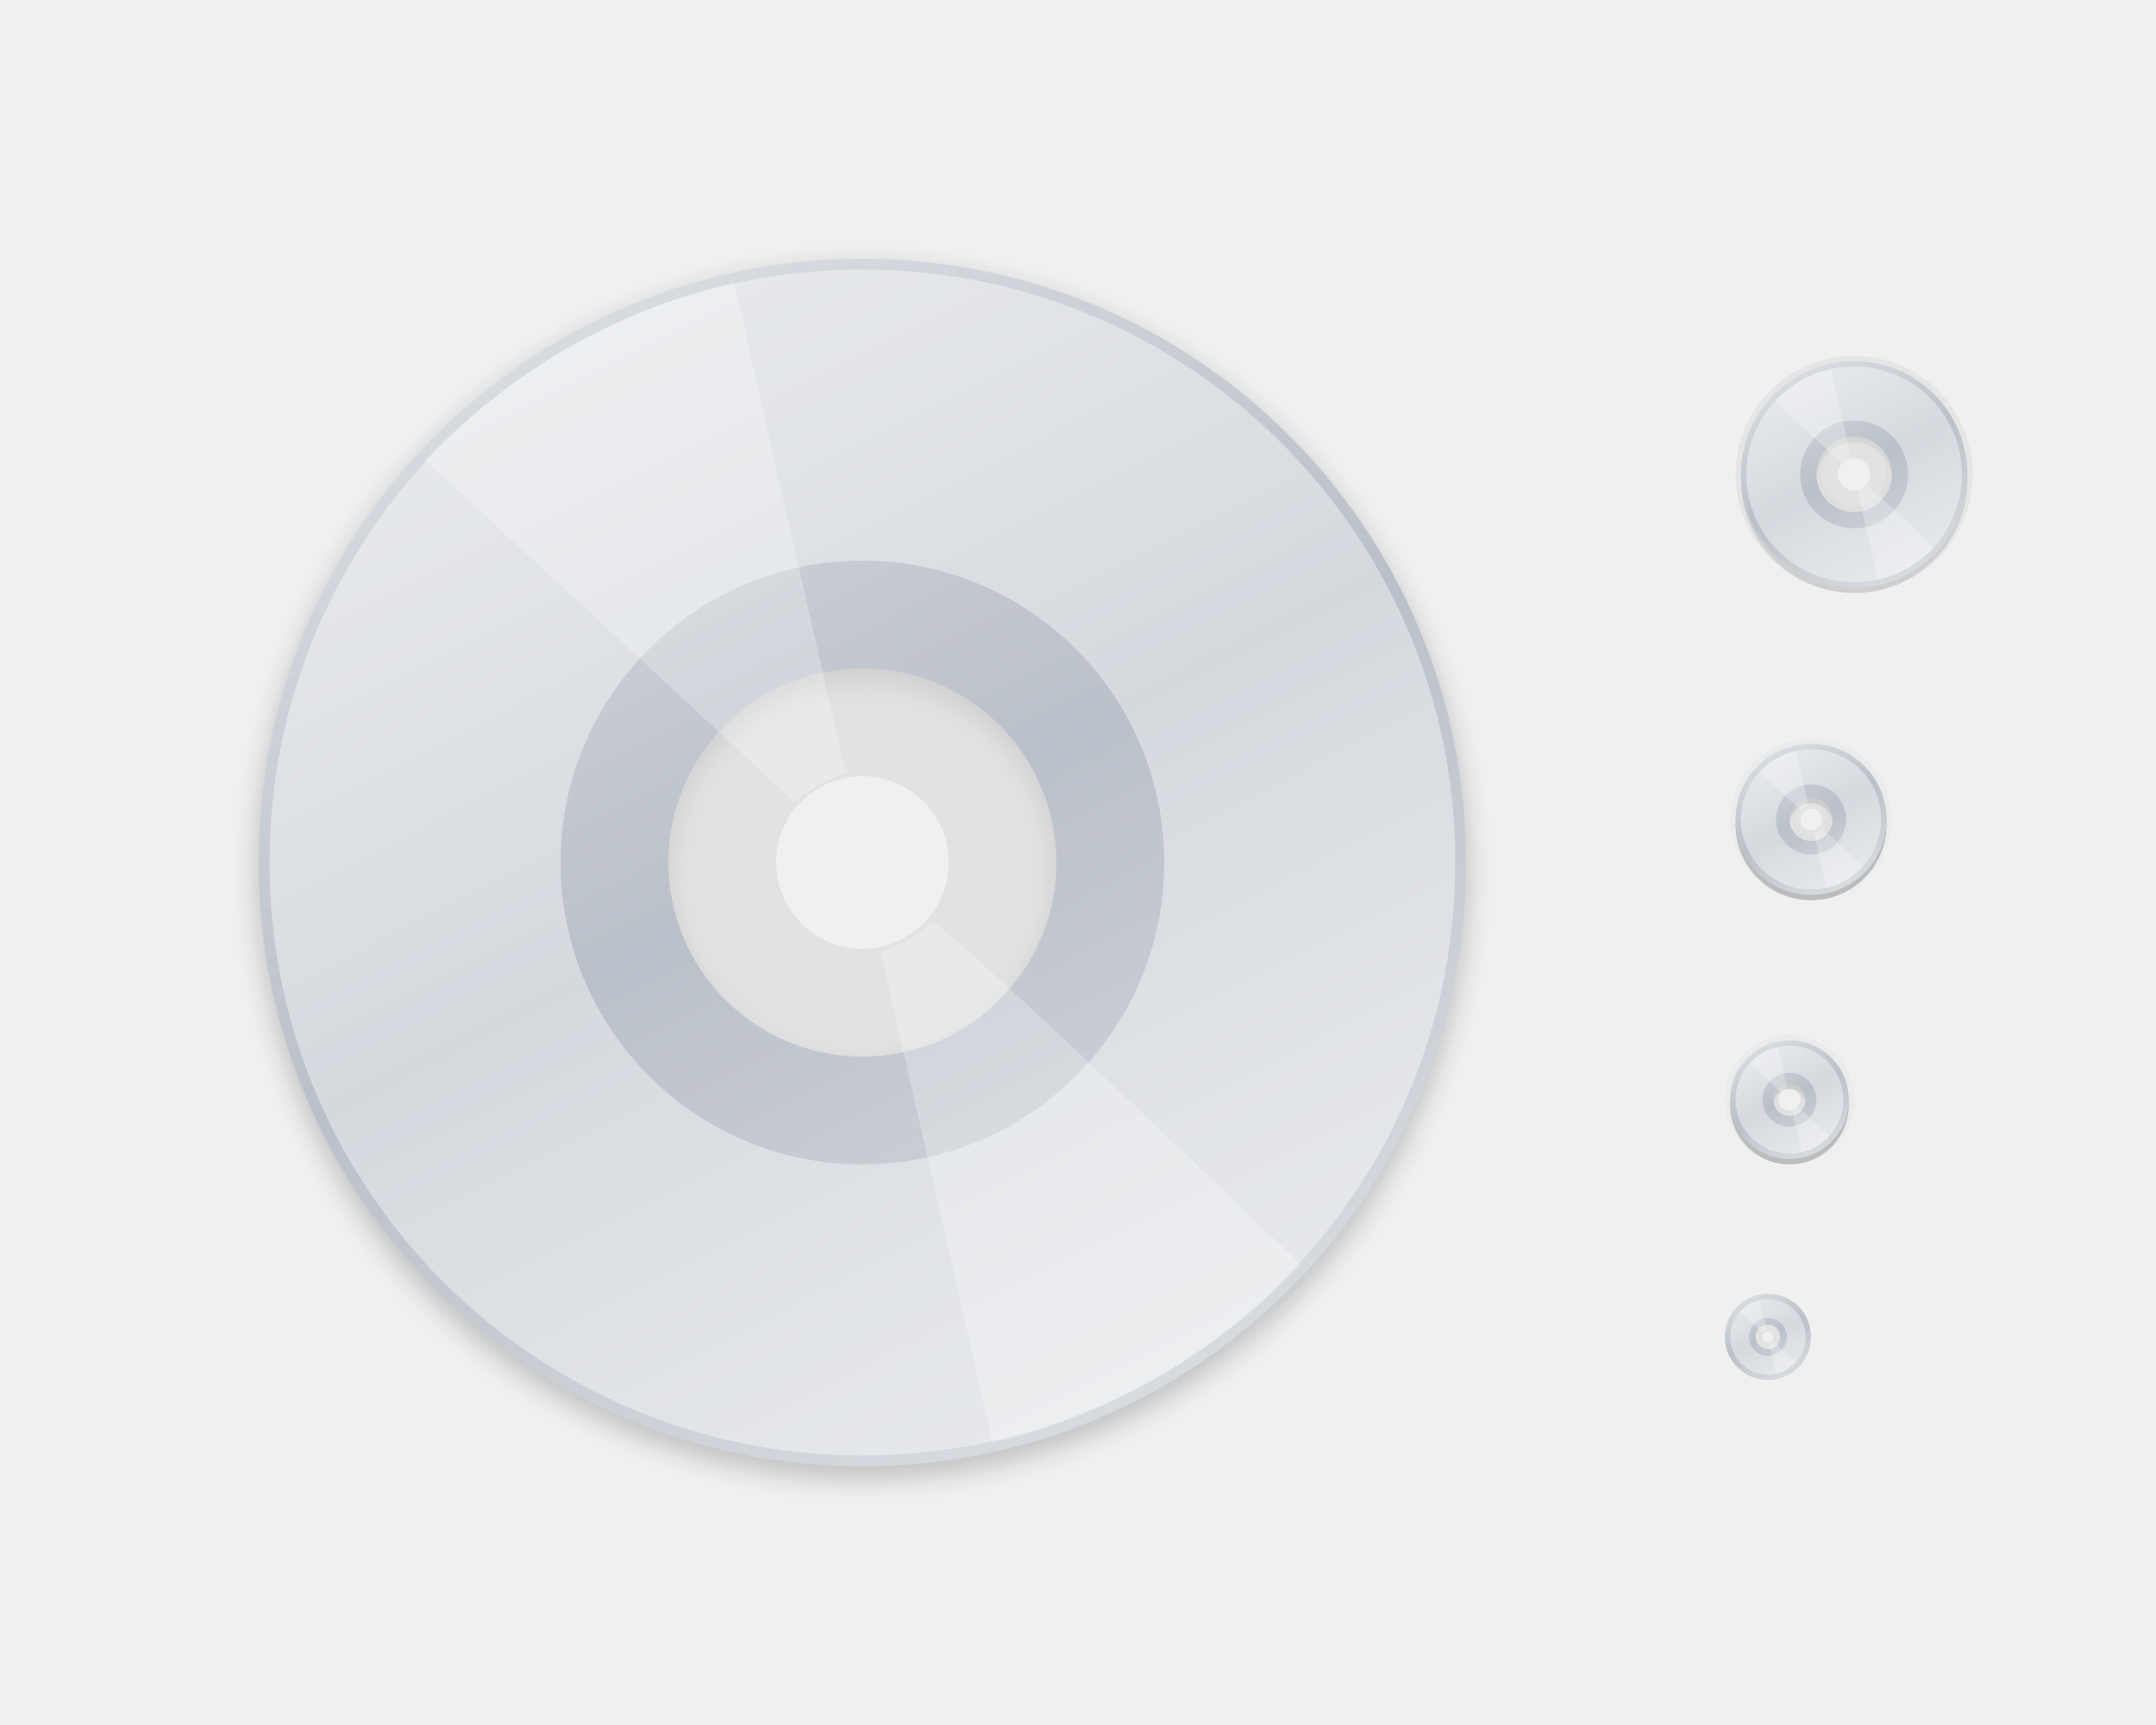
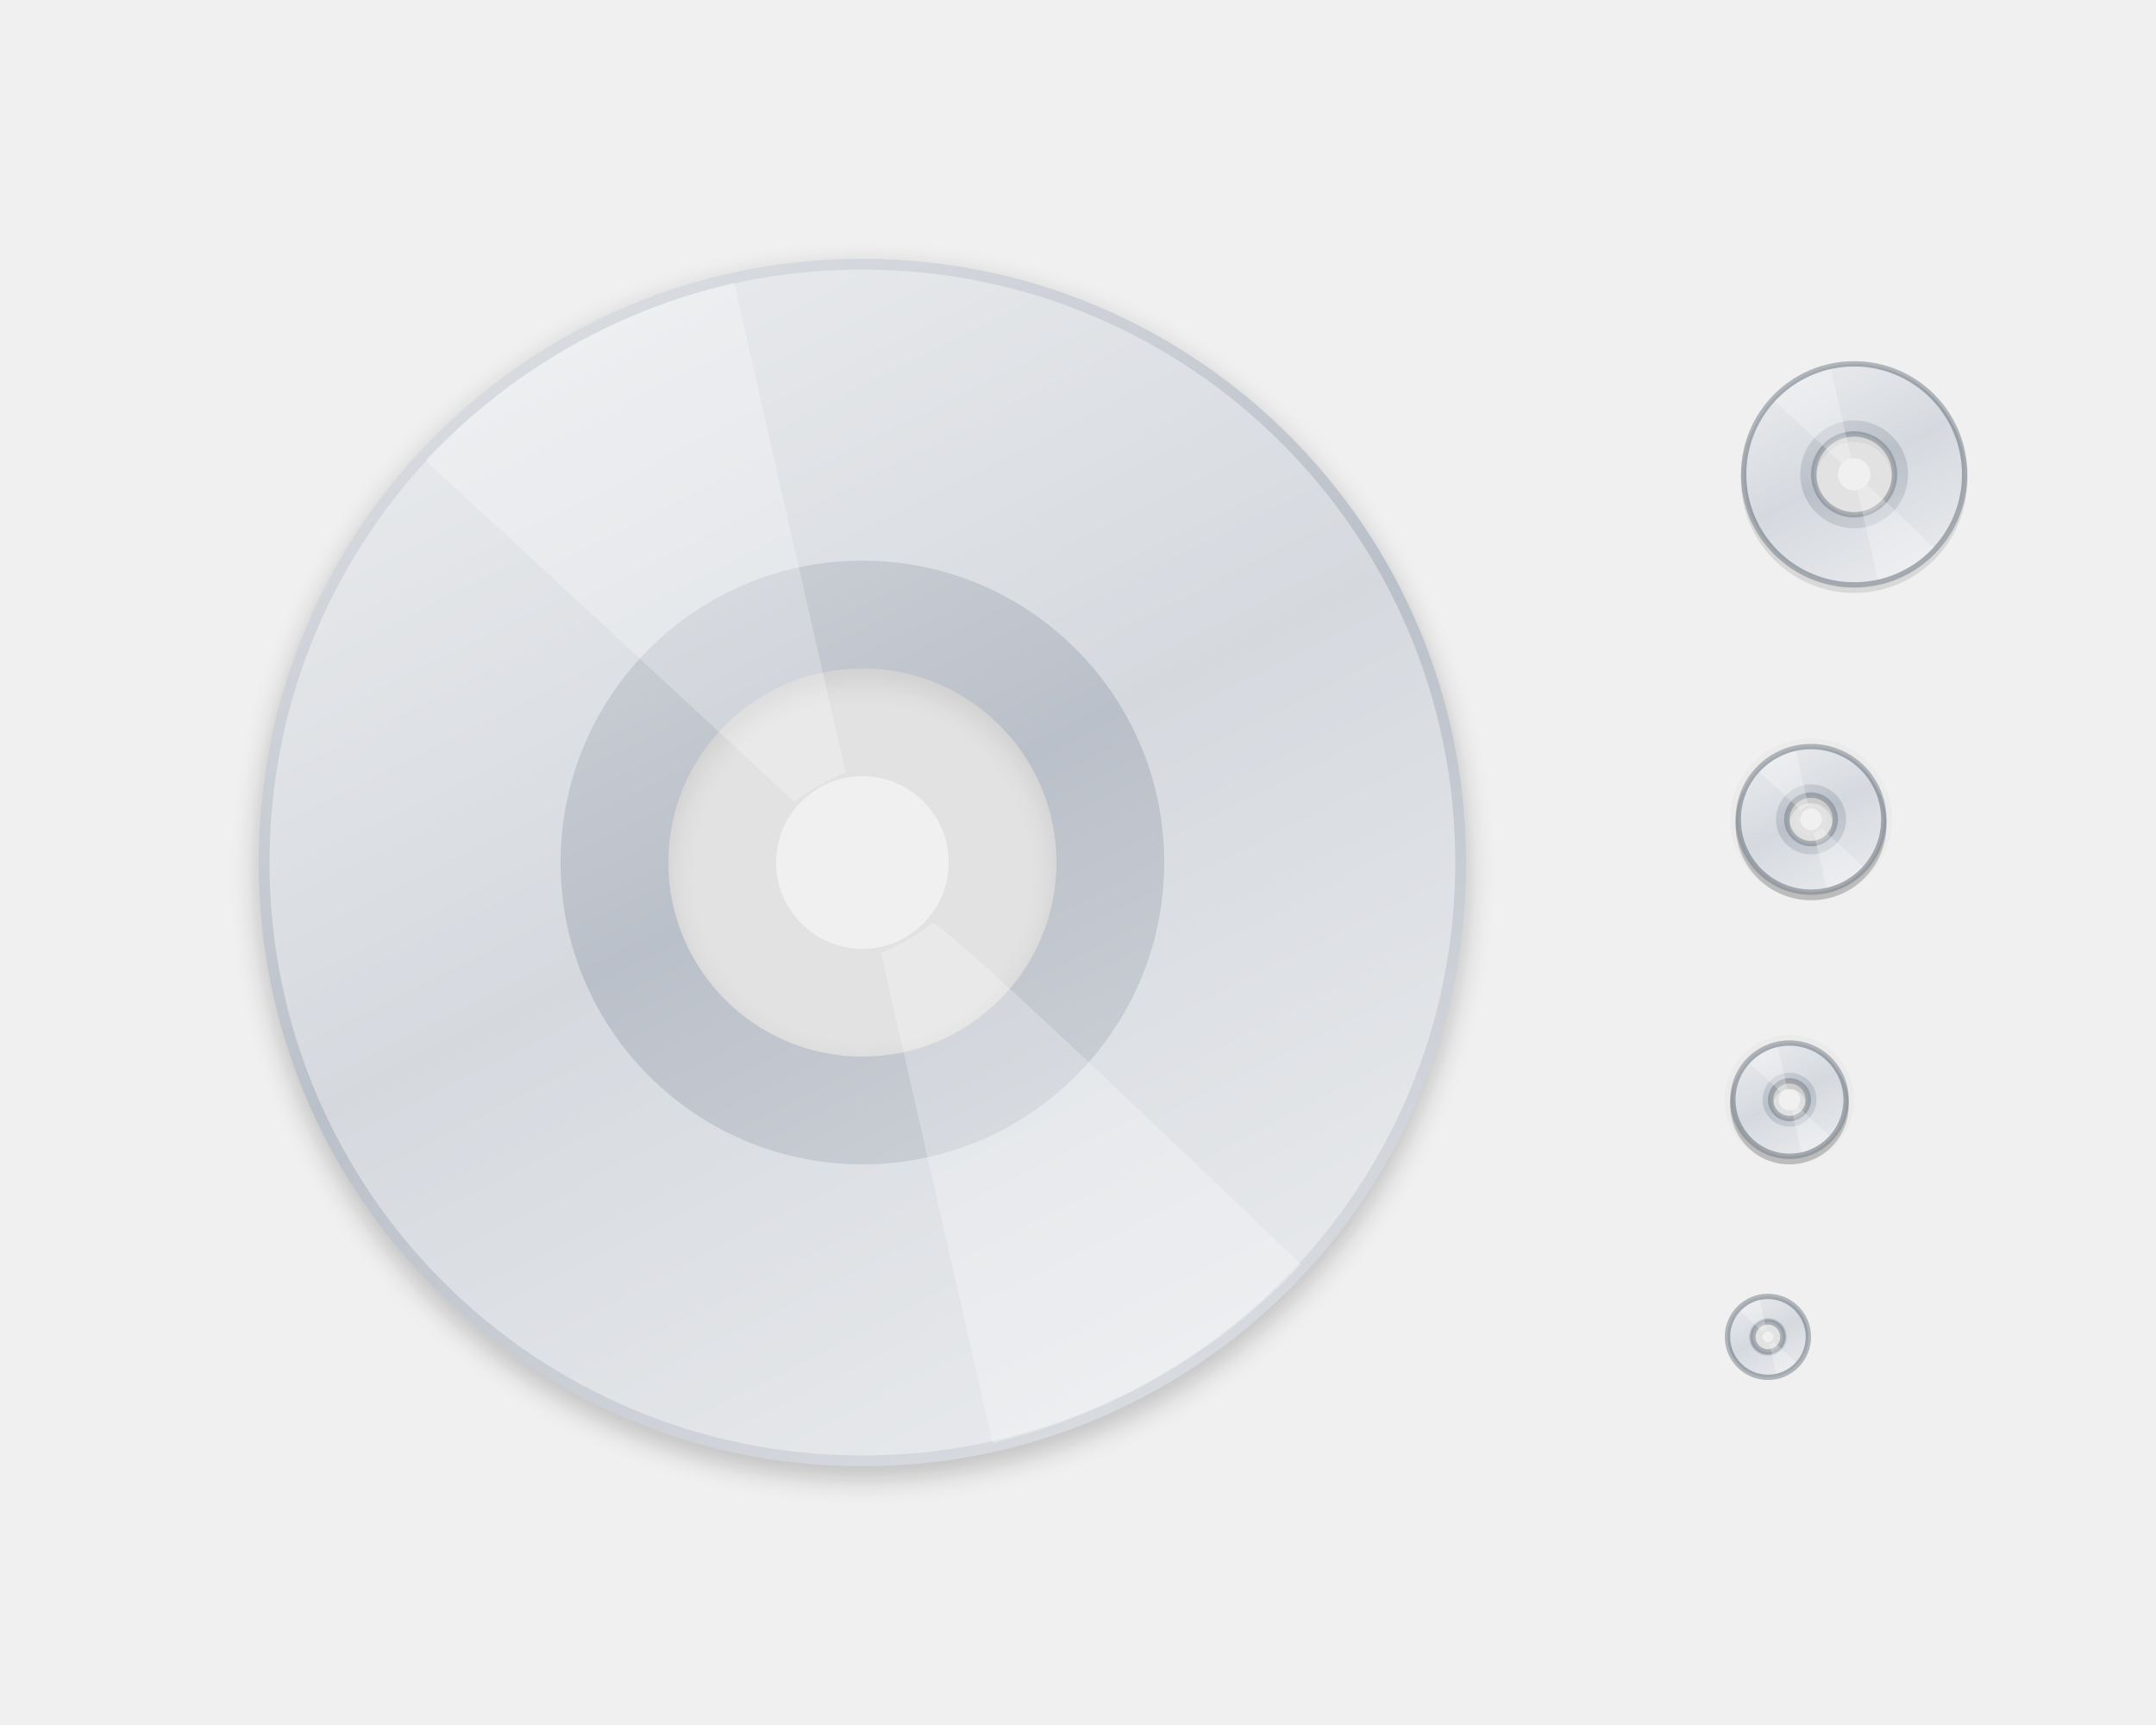
<svg xmlns="http://www.w3.org/2000/svg" xmlns:xlink="http://www.w3.org/1999/xlink" width="400" height="320" id="svg11300" version="1.0" style="display:inline;enable-background:new" viewBox="0 0 400 320">
  <defs id="defs3">
    <linearGradient x1="16.817" y1="3.473" x2="41.943" y2="52.945" id="linearGradient-1" gradientUnits="userSpaceOnUse" gradientTransform="matrix(0.75,0,0,0.75,322.5,46.75)">
      <stop stop-color="#9EC9CE" offset="0%" id="stop6" style="stop-color:#d7dadf;stop-opacity:1" />
      <stop stop-color="#E6BDDF" offset="47.787%" id="stop8" style="stop-color:#bac0c9;stop-opacity:1" />
      <stop stop-color="#99D6CA" offset="100%" id="stop10" style="stop-color:#d7dadf;stop-opacity:1" />
    </linearGradient>
    <linearGradient xlink:href="#linearGradient-1" id="linearGradient4597" gradientUnits="userSpaceOnUse" gradientTransform="matrix(4,0,0,4,45.33329,46.66671)" x1="16.817" y1="3.473" x2="41.943" y2="52.945" />
    <filter style="color-interpolation-filters:sRGB" id="filter4616" x="-0.024" width="1.048" y="-0.024" height="1.048">
      <feGaussianBlur stdDeviation="2.24" id="feGaussianBlur4618" />
    </filter>
-     <linearGradient xlink:href="#linearGradient-1" id="linearGradient4622" gradientUnits="userSpaceOnUse" gradientTransform="matrix(0.75,0,0,0.75,322.5,46.75)" x1="16.817" y1="3.473" x2="41.943" y2="52.945" />
+     <linearGradient xlink:href="#linearGradient-1" id="linearGradient4622" gradientUnits="userSpaceOnUse" gradientTransform="matrix(0.75,0,0,0.75,322.5,66.75)" x1="16.817" y1="3.473" x2="41.943" y2="52.945" />
    <linearGradient xlink:href="#linearGradient-1" id="linearGradient4650" gradientUnits="userSpaceOnUse" gradientTransform="matrix(0.3928571,0,0,0.3928571,320.7381,192.869)" x1="16.817" y1="3.473" x2="41.943" y2="52.945" />
-     <linearGradient xlink:href="#linearGradient-1" id="linearGradient4668" gradientUnits="userSpaceOnUse" gradientTransform="matrix(0.2857143,0,0,0.2857143,319.8095,219.9048)" x1="16.817" y1="3.473" x2="41.943" y2="52.945" />
-     <linearGradient xlink:href="#linearGradient-1" id="linearGradient4708" gradientUnits="userSpaceOnUse" gradientTransform="matrix(0.5,0,0,0.5,321.6667,117.8333)" x1="16.817" y1="3.473" x2="41.943" y2="52.945" />
+     <linearGradient xlink:href="#linearGradient-1" id="linearGradient4668" gradientUnits="userSpaceOnUse" gradientTransform="matrix(0.2857143,0,0,0.2857143,319.8095,239.9048)" x1="16.817" y1="3.473" x2="41.943" y2="52.945" />
+     <linearGradient xlink:href="#linearGradient-1" id="linearGradient4708" gradientUnits="userSpaceOnUse" gradientTransform="matrix(0.5,0,0,0.5,321.6667,137.8333)" x1="16.817" y1="3.473" x2="41.943" y2="52.945" />
  </defs>
  <g id="layer2" style="display:none">
    <rect transform="translate(0,20)" style="display:inline;opacity:1;fill:#4f555d;fill-opacity:1;stroke:none;stroke-width:1;stroke-linecap:round;stroke-linejoin:round;stroke-miterlimit:4;stroke-dasharray:none;stroke-dashoffset:0;stroke-opacity:1;enable-background:new" id="rect4557" width="400" height="320" x="0" y="-20" ry="1" rx="1" />
  </g>
  <g id="layer1" style="display:inline" transform="translate(0,20)">
    <g id="layer7" style="display:none">
      <rect style="display:inline;overflow:visible;visibility:visible;fill:#eeeeec;fill-opacity:1;fill-rule:nonzero;stroke:none;stroke-width:2;marker:none;enable-background:accumulate" id="rect6592" width="32" height="32" x="320" y="116" />
      <rect y="173.059" x="321" height="22" width="22" id="rect6749" style="display:inline;overflow:visible;visibility:visible;fill:#eeeeec;fill-opacity:1;fill-rule:nonzero;stroke:none;stroke-width:2;marker:none;enable-background:accumulate" />
      <rect style="display:inline;overflow:visible;visibility:visible;fill:#eeeeec;fill-opacity:1;fill-rule:nonzero;stroke:none;stroke-width:2;marker:none;enable-background:accumulate" id="rect6833" width="16" height="16" x="320" y="220" />
      <rect style="display:inline;overflow:visible;visibility:visible;fill:#eeeeec;fill-opacity:1;fill-rule:nonzero;stroke:none;stroke-width:2;marker:none;enable-background:accumulate" id="rect8104" width="24" height="24" x="320" y="172" />
      <text xml:space="preserve" style="font-style:normal;font-variant:normal;font-weight:normal;font-stretch:normal;font-size:13.333px;line-height:125%;font-family:monospace;-inkscape-font-specification:monospace;text-align:start;writing-mode:lr-tb;text-anchor:start;display:inline;fill:#000000;fill-opacity:1;stroke:none;enable-background:new" x="31.856" y="-65.7" id="context">
        <tspan id="tspan2716" x="31.856" y="-65.7" style="font-weight:bold">devices</tspan>
      </text>
      <text id="text3021" y="-39.901" x="31.265" style="font-style:normal;font-variant:normal;font-weight:normal;font-stretch:normal;font-size:13.333px;line-height:125%;font-family:monospace;-inkscape-font-specification:monospace;text-align:start;writing-mode:lr-tb;text-anchor:start;display:inline;fill:#000000;fill-opacity:1;stroke:none;enable-background:new" xml:space="preserve">
        <tspan y="-39.901" x="31.265" id="tspan3023">media-optical</tspan>
      </text>
      <rect style="display:inline;overflow:visible;visibility:visible;fill:#eeeeec;fill-opacity:1;fill-rule:nonzero;stroke:none;stroke-width:2;marker:none;enable-background:accumulate" id="rect13805" width="256" height="256" x="32" y="12" />
      <rect y="320" x="44" height="48" width="48" id="rect6284" style="display:inline;overflow:visible;visibility:visible;fill:#eeeeec;fill-opacity:1;fill-rule:nonzero;stroke:none;stroke-width:2;marker:none;enable-background:accumulate" transform="matrix(0,1,1,0,0,0)" />
    </g>
    <g id="layer9" style="display:inline">
      <path style="display:inline;opacity:0.02;fill:#000000;fill-opacity:1;fill-rule:evenodd;stroke:#000000;stroke-width:2;enable-background:new;stroke-opacity:1;stroke-miterlimit:4;stroke-dasharray:none" d="m 332,173 c -6.075,0 -11,4.925 -11,11 0,6.075 4.925,11 11,11 6.075,0 11,-4.925 11,-11 0,-6.075 -4.925,-11 -11,-11 z m 0,8 a 3,3 0 0 1 3,3 3,3 0 0 1 -3,3 3,3 0 0 1 -3,-3 3,3 0 0 1 3,-3 z" id="path4727" />
      <path id="path4729" d="m 336,118 c -7.732,0 -14,6.268 -14,14 0,7.732 6.268,14 14,14 7.732,0 14,-6.268 14,-14 0,-7.732 -6.268,-14 -14,-14 z m 0,10 a 4,4 0 0 1 4,4 4,4 0 0 1 -4,4 4,4 0 0 1 -4,-4 4,4 0 0 1 4,-4 z" style="display:inline;opacity:0.02;fill:#000000;fill-opacity:1;fill-rule:evenodd;stroke:#000000;stroke-width:2;enable-background:new;stroke-opacity:1;stroke-miterlimit:4;stroke-dasharray:none" />
      <path id="path4719" d="m 332,174 c -6.075,0 -11,4.925 -11,11 0,6.075 4.925,11 11,11 6.075,0 11,-4.925 11,-11 0,-6.075 -4.925,-11 -11,-11 z m 0,8 a 3,3 0 0 1 3,3 3,3 0 0 1 -3,3 3,3 0 0 1 -3,-3 3,3 0 0 1 3,-3 z" style="display:inline;fill:#000000;fill-rule:evenodd;stroke:none;stroke-width:1;enable-background:new;fill-opacity:1;opacity:0.2" />
      <path style="display:inline;fill:#000000;fill-rule:evenodd;stroke:none;stroke-width:1;enable-background:new;fill-opacity:1;opacity:0.2" d="m 336,119 c -7.732,0 -14,6.268 -14,14 0,7.732 6.268,14 14,14 7.732,0 14,-6.268 14,-14 0,-7.732 -6.268,-14 -14,-14 z m 0,10 a 4,4 0 0 1 4,4 4,4 0 0 1 -4,4 4,4 0 0 1 -4,-4 4,4 0 0 1 4,-4 z" id="path4721" />
      <path id="path4612" d="M 160,30 C 98.144,30 48,80.144 48,142 48,203.856 98.144,254 160,254 221.856,254 272,203.856 272,142 272,80.144 221.856,30 160,30 Z m 0,76 a 36,36 0 0 1 36,36 36,36 0 0 1 -36,36 36,36 0 0 1 -36,-36 36,36 0 0 1 36,-36 z" style="display:inline;opacity:0.2;fill:#161616;fill-opacity:1;fill-rule:evenodd;stroke:#000000;stroke-width:1;stroke-miterlimit:4;stroke-dasharray:none;stroke-opacity:1;filter:url(#filter4616);enable-background:new" />
-       <path style="display:inline;opacity:0.05;fill:#000000;fill-opacity:1;fill-rule:evenodd;stroke:#000000;stroke-width:2;stroke-miterlimit:4;stroke-dasharray:none;stroke-opacity:1;enable-background:new" id="path4570" d="m 344,89 c 11.598,0 21,-9.402 21,-21 0,-11.598 -9.402,-21 -21,-21 -11.598,0 -21,9.402 -21,21 0,11.598 9.402,21 21,21 z m 0,-14 c 3.866,0 7,-3.134 7,-7 0,-3.866 -3.134,-7 -7,-7 -3.866,0 -7,3.134 -7,7 0,3.866 3.134,7 7,7 z" />
      <path d="m 344,90 c 11.598,0 21,-9.402 21,-21 0,-11.598 -9.402,-21 -21,-21 -11.598,0 -21,9.402 -21,21 0,11.598 9.402,21 21,21 z m 0,-14 c 3.866,0 7,-3.134 7,-7 0,-3.866 -3.134,-7 -7,-7 -3.866,0 -7,3.134 -7,7 0,3.866 3.134,7 7,7 z" id="path4532" style="display:inline;opacity:0.1;fill:#000000;fill-opacity:1;fill-rule:evenodd;stroke:none;stroke-width:1;enable-background:new" />
-       <g id="g4636">
-         <path id="path20" d="m 344,60 a 8,8 0 0 0 -8,8 8,8 0 0 0 8,8 8,8 0 0 0 8,-8 8,8 0 0 0 -8,-8 z m 0,5 c 1.657,0 3,1.343 3,3 0,1.657 -1.343,3 -3,3 -1.657,0 -3,-1.343 -3,-3 0,-1.657 1.343,-3 3,-3 z" style="display:inline;opacity:0.6;fill:#d9d9d9;fill-rule:evenodd;stroke:none;stroke-width:1;enable-background:new" />
-         <path d="m 344,89 c 11.598,0 21,-9.402 21,-21 0,-11.598 -9.402,-21 -21,-21 -11.598,0 -21,9.402 -21,21 0,11.598 9.402,21 21,21 z m 0,-14 c 3.866,0 7,-3.134 7,-7 0,-3.866 -3.134,-7 -7,-7 -3.866,0 -7,3.134 -7,7 0,3.866 3.134,7 7,7 z" id="Combined-Shape" style="display:inline;fill:url(#linearGradient4622);fill-rule:evenodd;stroke:none;stroke-width:1;enable-background:new" />
-         <g id="g4530" style="display:inline;enable-background:new">
-           <path style="opacity:0.397;fill:#ffffff;fill-rule:evenodd;stroke:none;stroke-width:1" id="path18" d="m 364,68 c 0,-11.046 -8.954,-20 -20,-20 -11.046,0 -20,8.954 -20,20 0,11.046 8.954,20 20,20 11.046,0 20,-8.954 20,-20 z m -20,10 c 5.523,0 10,-4.477 10,-10 0,-5.523 -4.477,-10 -10,-10 -5.523,0 -10,4.477 -10,10 0,5.523 4.477,10 10,10 z" />
-           <path style="opacity:0.25;fill:#ffffff;fill-rule:evenodd;stroke:none;stroke-width:1" id="path24" d="m 334.002,50.695 c -1.799,1.039 -3.387,2.304 -4.747,3.738 0,0 12.411,11.467 12.444,11.524 0.252,-0.196 0.519,-0.376 0.803,-0.54 0.306,-0.177 0.62,-0.328 0.939,-0.454 -0.025,-0.044 -3.776,-16.541 -3.767,-16.525 -1.943,0.46 -3.854,1.207 -5.672,2.257 z m 20.005,34.649 c -1.799,1.039 -3.689,1.781 -5.611,2.242 0,0 -3.77,-16.541 -3.767,-16.535 0.298,-0.121 0.592,-0.264 0.879,-0.429 0.3,-0.173 0.582,-0.365 0.846,-0.574 0.282,-0.222 12.453,11.528 12.444,11.513 -1.37,1.453 -2.972,2.734 -4.79,3.784 z" />
-         </g>
+       <path style="display:inline;opacity:0.6;fill:#d9d9d9;fill-rule:evenodd;stroke:none;stroke-width:1;enable-background:new" d="m 344,60 a 8,8 0 0 0 -8,8 8,8 0 0 0 8,8 8,8 0 0 0 8,-8 8,8 0 0 0 -8,-8 z m 0,5 c 1.657,0 3,1.343 3,3 0,1.657 -1.343,3 -3,3 -1.657,0 -3,-1.343 -3,-3 0,-1.657 1.343,-3 3,-3 z" id="path20" />
+       <path style="display:inline;fill:url(#linearGradient4622);fill-rule:evenodd;stroke:#727b86;stroke-width:1;enable-background:new;stroke-opacity:0.498" d="M 344 67.5 C 332.672 67.5 323.5 76.672 323.5 88 C 323.5 99.328 332.672 108.5 344 108.5 C 355.328 108.5 364.5 99.328 364.5 88 C 364.5 76.672 355.328 67.5 344 67.5 z M 344 80.5 C 348.136 80.5 351.5 83.864 351.5 88 C 351.5 92.136 348.136 95.5 344 95.5 C 339.864 95.5 336.5 92.136 336.5 88 C 336.5 83.864 339.864 80.5 344 80.5 z " transform="translate(0,-20)" id="Combined-Shape" />
+       <g style="display:inline;enable-background:new" id="g4530">
+         <path d="m 364,68 c 0,-11.046 -8.954,-20 -20,-20 -11.046,0 -20,8.954 -20,20 0,11.046 8.954,20 20,20 11.046,0 20,-8.954 20,-20 z m -20,10 c 5.523,0 10,-4.477 10,-10 0,-5.523 -4.477,-10 -10,-10 -5.523,0 -10,4.477 -10,10 0,5.523 4.477,10 10,10 z" id="path18" style="opacity:0.397;fill:#ffffff;fill-rule:evenodd;stroke:none;stroke-width:1" />
+         <path d="m 334.002,50.695 c -1.799,1.039 -3.387,2.304 -4.747,3.738 0,0 12.411,11.467 12.444,11.524 0.252,-0.196 0.519,-0.376 0.803,-0.54 0.306,-0.177 0.62,-0.328 0.939,-0.454 -0.025,-0.044 -3.776,-16.541 -3.767,-16.525 -1.943,0.46 -3.854,1.207 -5.672,2.257 z m 20.005,34.649 c -1.799,1.039 -3.689,1.781 -5.611,2.242 0,0 -3.77,-16.541 -3.767,-16.535 0.298,-0.121 0.592,-0.264 0.879,-0.429 0.3,-0.173 0.582,-0.365 0.846,-0.574 0.282,-0.222 12.453,11.528 12.444,11.513 -1.37,1.453 -2.972,2.734 -4.79,3.784 z" id="path24" style="opacity:0.25;fill:#ffffff;fill-rule:evenodd;stroke:none;stroke-width:1" />
      </g>
      <path id="path4585" d="m 160,97.333 a 42.667,42.667 0 0 0 -42.667,42.667 42.667,42.667 0 0 0 42.667,42.667 42.667,42.667 0 0 0 42.667,-42.667 42.667,42.667 0 0 0 -42.667,-42.667 z m 0,26.667 c 8.837,0 16,7.163 16,16 0,8.837 -7.163,16 -16,16 -8.837,0 -16,-7.163 -16,-16 0,-8.837 7.163,-16 16,-16 z" style="display:inline;opacity:0.6;fill:#d9d9d9;fill-rule:evenodd;stroke:none;stroke-width:1;enable-background:new" />
      <path style="display:inline;fill:url(#linearGradient4597);fill-rule:evenodd;stroke:none;stroke-width:1;enable-background:new" d="M 160,48 C 98.144,48 48,98.144 48,160 48,221.856 98.144,272 160,272 221.856,272 272,221.856 272,160 272,98.144 221.856,48 160,48 Z m 0,76 a 36,36 0 0 1 36,36 36,36 0 0 1 -36,36 36,36 0 0 1 -36,-36 36,36 0 0 1 36,-36 z" transform="translate(0,-20)" id="path4587" />
      <path id="path4589" d="M 160,30 C 99.249,30 50,79.249 50,140 c 0,60.751 49.249,110 110,110 60.751,0 110,-49.249 110,-110 0,-60.751 -49.249,-110 -110,-110 z m 0,54 a 56,56 0 0 1 56,56 56,56 0 0 1 -56,56 56,56 0 0 1 -56,-56 56,56 0 0 1 56,-56 z" style="opacity:0.397;fill:#ffffff;fill-rule:evenodd;stroke:none;stroke-width:1" />
      <path d="m 105.01,44.823 c -9.897,5.714 -18.628,12.672 -26.111,20.561 0,0 68.262,63.067 68.443,63.382 1.384,-1.075 2.857,-2.069 4.417,-2.97 1.684,-0.972 3.41,-1.803 5.166,-2.495 -0.139,-0.241 -20.77,-90.974 -20.721,-90.89 -10.689,2.529 -21.194,6.637 -31.195,12.411 z m 110.025,190.569 c -9.897,5.714 -20.288,9.797 -30.862,12.332 0,0 -20.738,-90.974 -20.72,-90.944 1.641,-0.665 3.255,-1.451 4.832,-2.362 1.65,-0.953 3.203,-2.009 4.655,-3.156 1.548,-1.223 68.49,63.404 68.441,63.319 -7.534,7.992 -16.345,15.036 -26.346,20.81 z" id="path4591" style="opacity:0.25;fill:#ffffff;fill-rule:evenodd;stroke:none;stroke-width:1" />
      <path style="display:inline;opacity:0.6;fill:#d9d9d9;fill-rule:evenodd;stroke:none;stroke-width:1;enable-background:new" d="m 332,200 c -2.209,0 -4,1.791 -4,4 0,2.209 1.791,4 4,4 2.209,0 4,-1.791 4,-4 0,-2.209 -1.791,-4 -4,-4 z m 0,2 a 2,2 0 0 1 2,2 2,2 0 0 1 -2,2 2,2 0 0 1 -2,-2 2,2 0 0 1 2,-2 z" transform="translate(0,-20)" id="path4638" />
-       <path style="display:inline;fill:url(#linearGradient4650);fill-rule:evenodd;stroke:none;stroke-width:1;enable-background:new" d="m 332,193 c -6.075,0 -11,4.925 -11,11 0,6.075 4.925,11 11,11 6.075,0 11,-4.925 11,-11 0,-6.075 -4.925,-11 -11,-11 z m 0,8 a 3,3 0 0 1 3,3 3,3 0 0 1 -3,3 3,3 0 0 1 -3,-3 3,3 0 0 1 3,-3 z" transform="translate(0,-20)" id="path4640" />
+       <path style="display:inline;fill:url(#linearGradient4650);fill-rule:evenodd;stroke:#727b86;stroke-width:1;enable-background:new;stroke-opacity:0.498" d="M 332 193.5 C 326.195 193.5 321.5 198.195 321.5 204 C 321.5 209.805 326.195 214.5 332 214.5 C 337.805 214.5 342.5 209.805 342.5 204 C 342.5 198.195 337.805 193.5 332 193.5 z M 332 200.5 C 333.927 200.5 335.5 202.073 335.5 204 C 335.5 205.927 333.927 207.5 332 207.5 C 330.073 207.5 328.5 205.927 328.5 204 C 328.5 202.073 330.073 200.5 332 200.5 z " transform="translate(0,-20)" id="path4640" />
      <g id="g4646" style="display:inline;stroke-width:2;enable-background:new" transform="matrix(0.5,0,0,0.5,160,150)">
        <path style="opacity:0.397;fill:#ffffff;fill-rule:evenodd;stroke:none;stroke-width:2" id="path4642" d="m 364,68 c 0,-11.046 -8.954,-20 -20,-20 -11.046,0 -20,8.954 -20,20 0,11.046 8.954,20 20,20 11.046,0 20,-8.954 20,-20 z m -20,10 c 5.523,0 10,-4.477 10,-10 0,-5.523 -4.477,-10 -10,-10 -5.523,0 -10,4.477 -10,10 0,5.523 4.477,10 10,10 z" />
        <path style="opacity:0.25;fill:#ffffff;fill-rule:evenodd;stroke:none;stroke-width:1" d="m 329.836,194.219 c -0.972,0.23 -1.927,0.604 -2.836,1.129 -0.9,0.519 -1.693,1.152 -2.373,1.869 0,0 5.268,4.868 5.885,5.449 a 2,2 0 0 1 1.107,-0.627 c -0.191,-0.811 -1.787,-7.828 -1.783,-7.82 z m 3.697,11.064 a 2,2 0 0 1 -1.121,0.672 c 0.175,0.77 1.785,7.838 1.785,7.838 0.961,-0.23 1.907,-0.602 2.807,-1.121 0.909,-0.525 1.71,-1.166 2.395,-1.893 0.004,0.007 -4.554,-4.391 -5.865,-5.496 z" transform="matrix(2,0,0,2,-320,-340)" id="path4644" />
      </g>
      <path style="display:inline;opacity:0.6;fill:#d9d9d9;fill-rule:evenodd;stroke:none;stroke-width:1;enable-background:new" d="m 328,224 c -2.209,0 -4,1.791 -4,4 0,2.209 1.791,4 4,4 2.209,0 4,-1.791 4,-4 0,-2.209 -1.791,-4 -4,-4 z m 0,3 a 1,1 0 0 1 1,1 1,1 0 0 1 -1,1 1,1 0 0 1 -1,-1 1,1 0 0 1 1,-1 z" id="path4681" />
-       <path style="display:inline;fill:url(#linearGradient4668);fill-rule:evenodd;stroke:none;stroke-width:1;enable-background:new" d="m 328,220 c -4.418,0 -8,3.582 -8,8 0,4.418 3.582,8 8,8 4.418,0 8,-3.582 8,-8 0,-4.418 -3.582,-8 -8,-8 z m 0,5.714 a 2.286,2.286 0 0 1 2.286,2.286 2.286,2.286 0 0 1 -2.286,2.286 2.286,2.286 0 0 1 -2.286,-2.286 2.286,2.286 0 0 1 2.286,-2.286 z" id="path4666" />
+       <path style="display:inline;fill:url(#linearGradient4668);fill-rule:evenodd;stroke:#727b86;stroke-width:1;enable-background:new;stroke-opacity:0.498" d="M 328 240.5 C 323.852 240.5 320.5 243.852 320.5 248 C 320.5 252.148 323.852 255.5 328 255.5 C 332.148 255.5 335.5 252.148 335.5 248 C 335.5 243.852 332.148 240.5 328 240.5 z M 328 245.215 C 329.533 245.215 330.785 246.467 330.785 248 C 330.785 249.533 329.533 250.785 328 250.785 C 326.467 250.785 325.215 249.533 325.215 248 C 325.215 246.467 326.467 245.215 328 245.215 z " transform="translate(0,-20)" id="path4666" />
      <g transform="matrix(0.3,0,0,0.3,224.8,207.6)" style="display:inline;stroke-width:3.333;enable-background:new" id="g4679">
        <g id="g4738" transform="matrix(1.166667,0,0,1.166667,-57.33333,-11.33333)" style="stroke-width:2.857">
          <path style="opacity:0.397;fill:#ffffff;fill-rule:evenodd;stroke:none;stroke-width:2.857" id="path4675" d="m 364,68 c 0,-11.046 -8.954,-20 -20,-20 -11.046,0 -20,8.954 -20,20 0,11.046 8.954,20 20,20 11.046,0 20,-8.954 20,-20 z m -20,10 c 5.523,0 10,-4.477 10,-10 0,-5.523 -4.477,-10 -10,-10 -5.523,0 -10,4.477 -10,10 0,5.523 4.477,10 10,10 z" />
          <path style="opacity:0.25;fill:#ffffff;fill-rule:evenodd;stroke:none;stroke-width:1.429" d="m 329.836,194.219 c -0.972,0.23 -1.927,0.604 -2.836,1.129 -0.9,0.519 -1.693,1.152 -2.373,1.869 0,0 5.268,4.868 5.885,5.449 a 2,2 0 0 1 1.107,-0.627 c -0.191,-0.811 -1.787,-7.828 -1.783,-7.82 z m 3.697,11.064 a 2,2 0 0 1 -1.121,0.672 c 0.175,0.77 1.785,7.838 1.785,7.838 0.961,-0.23 1.907,-0.602 2.807,-1.121 0.909,-0.525 1.71,-1.166 2.395,-1.893 0.004,0.007 -4.554,-4.391 -5.865,-5.496 z" transform="matrix(2,0,0,2,-320,-340)" id="path4677" />
        </g>
      </g>
      <path id="path4696" d="m 336,124 c -4.418,0 -8,3.582 -8,8 0,4.418 3.582,8 8,8 4.418,0 8,-3.582 8,-8 0,-4.418 -3.582,-8 -8,-8 z m 0,6 a 2,2 0 0 1 2,2 2,2 0 0 1 -2,2 2,2 0 0 1 -2,-2 2,2 0 0 1 2,-2 z" style="display:inline;opacity:0.6;fill:#d9d9d9;fill-rule:evenodd;stroke:none;stroke-width:1;enable-background:new" />
-       <path id="path4698" d="m 336,118 c -7.732,0 -14,6.268 -14,14 0,7.732 6.268,14 14,14 7.732,0 14,-6.268 14,-14 0,-7.732 -6.268,-14 -14,-14 z m 0,10 a 4,4 0 0 1 4,4 4,4 0 0 1 -4,4 4,4 0 0 1 -4,-4 4,4 0 0 1 4,-4 z" style="display:inline;fill:url(#linearGradient4708);fill-rule:evenodd;stroke:none;stroke-width:1;enable-background:new" />
+       <path style="display:inline;fill:url(#linearGradient4708);fill-rule:evenodd;stroke:#727b86;stroke-width:1;enable-background:new;stroke-opacity:0.498" d="M 336 138.5 C 328.538 138.5 322.5 144.538 322.5 152 C 322.5 159.462 328.538 165.5 336 165.5 C 343.462 165.5 349.5 159.462 349.5 152 C 349.5 144.538 343.462 138.5 336 138.5 z M 336 147.5 C 338.479 147.5 340.5 149.521 340.5 152 C 340.5 154.479 338.479 156.5 336 156.5 C 333.521 156.5 331.5 154.479 331.5 152 C 331.5 149.521 333.521 147.5 336 147.5 z " transform="translate(0,-20)" id="path4698" />
      <g id="g4704" style="display:inline;stroke-width:1.538;enable-background:new" transform="matrix(0.65,0,0,0.65,112.4,87.8)">
        <path style="opacity:0.397;fill:#ffffff;fill-rule:evenodd;stroke:none;stroke-width:1.538" id="path4700" d="m 364,68 c 0,-11.046 -8.954,-20 -20,-20 -11.046,0 -20,8.954 -20,20 0,11.046 8.954,20 20,20 11.046,0 20,-8.954 20,-20 z m -20,10 c 5.523,0 10,-4.477 10,-10 0,-5.523 -4.477,-10 -10,-10 -5.523,0 -10,4.477 -10,10 0,5.523 4.477,10 10,10 z" />
        <path style="opacity:0.25;fill:#ffffff;fill-rule:evenodd;stroke:none;stroke-width:0.769" d="m 329.836,194.219 c -0.972,0.23 -1.927,0.604 -2.836,1.129 -0.9,0.519 -1.693,1.152 -2.373,1.869 0,0 5.268,4.868 5.885,5.449 a 2,2 0 0 1 1.107,-0.627 c -0.191,-0.811 -1.787,-7.828 -1.783,-7.82 z m 3.697,11.064 a 2,2 0 0 1 -1.121,0.672 c 0.175,0.77 1.785,7.838 1.785,7.838 0.961,-0.23 1.907,-0.602 2.807,-1.121 0.909,-0.525 1.71,-1.166 2.395,-1.893 0.004,0.007 -4.554,-4.391 -5.865,-5.496 z" transform="matrix(2,0,0,2,-320,-340)" id="path4702" />
      </g>
    </g>
  </g>
</svg>
